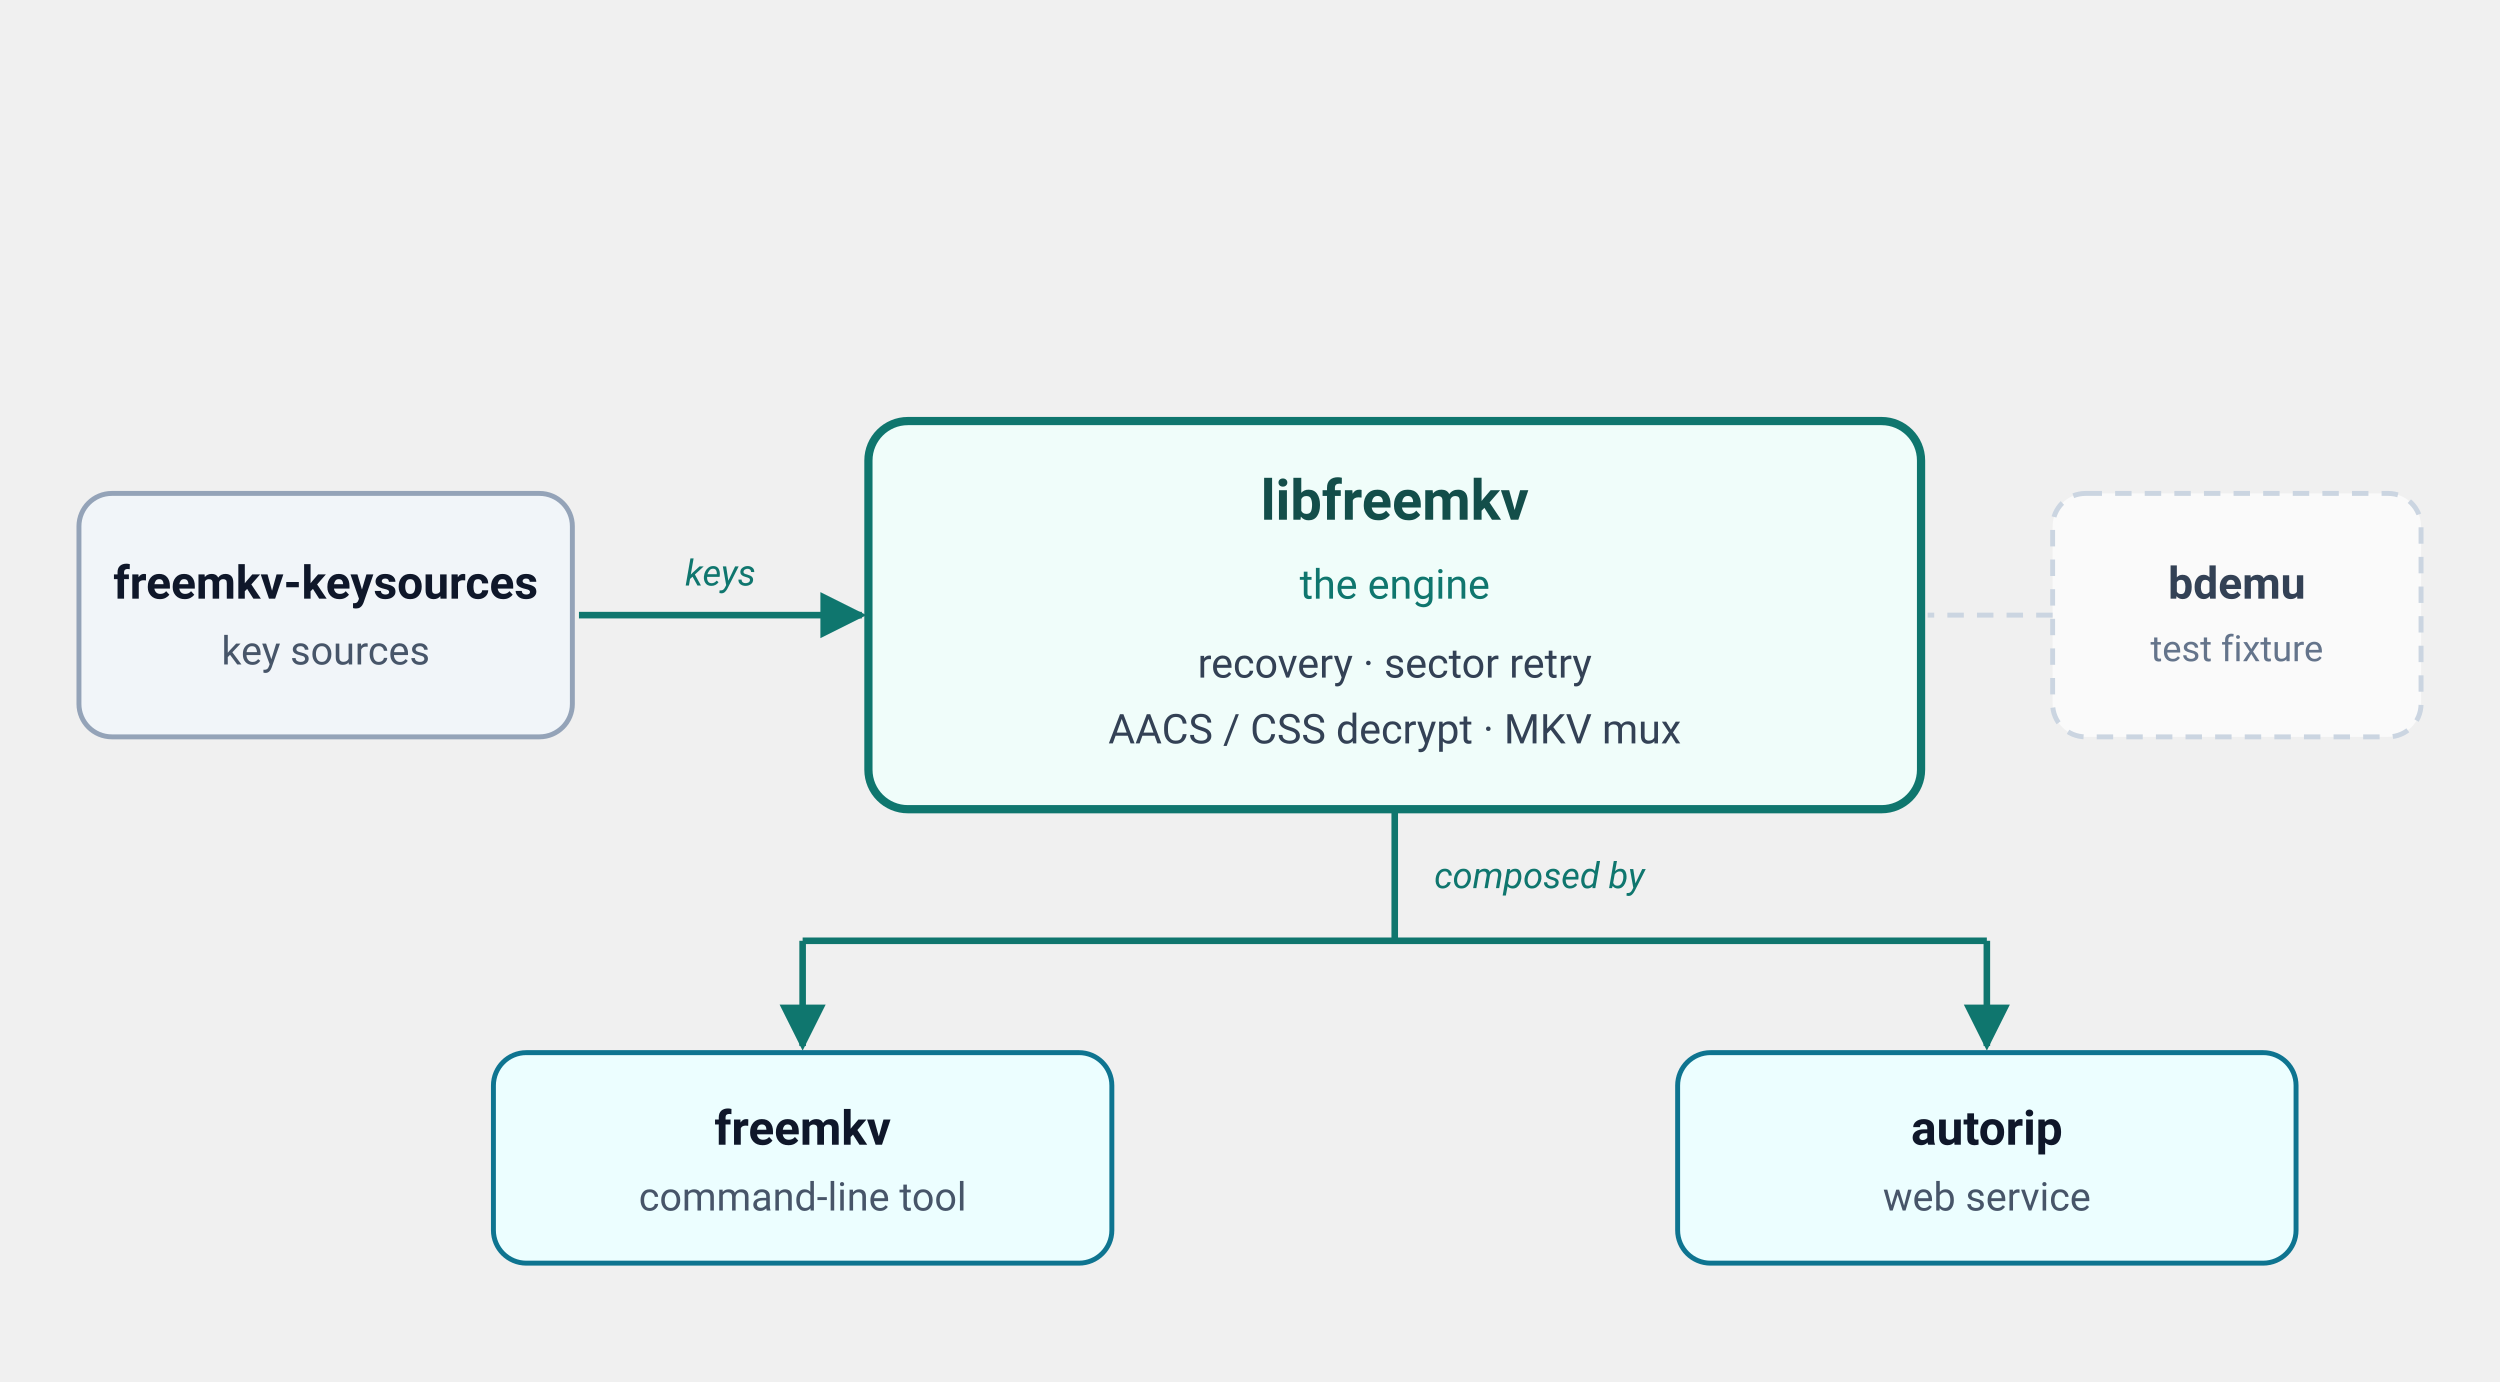
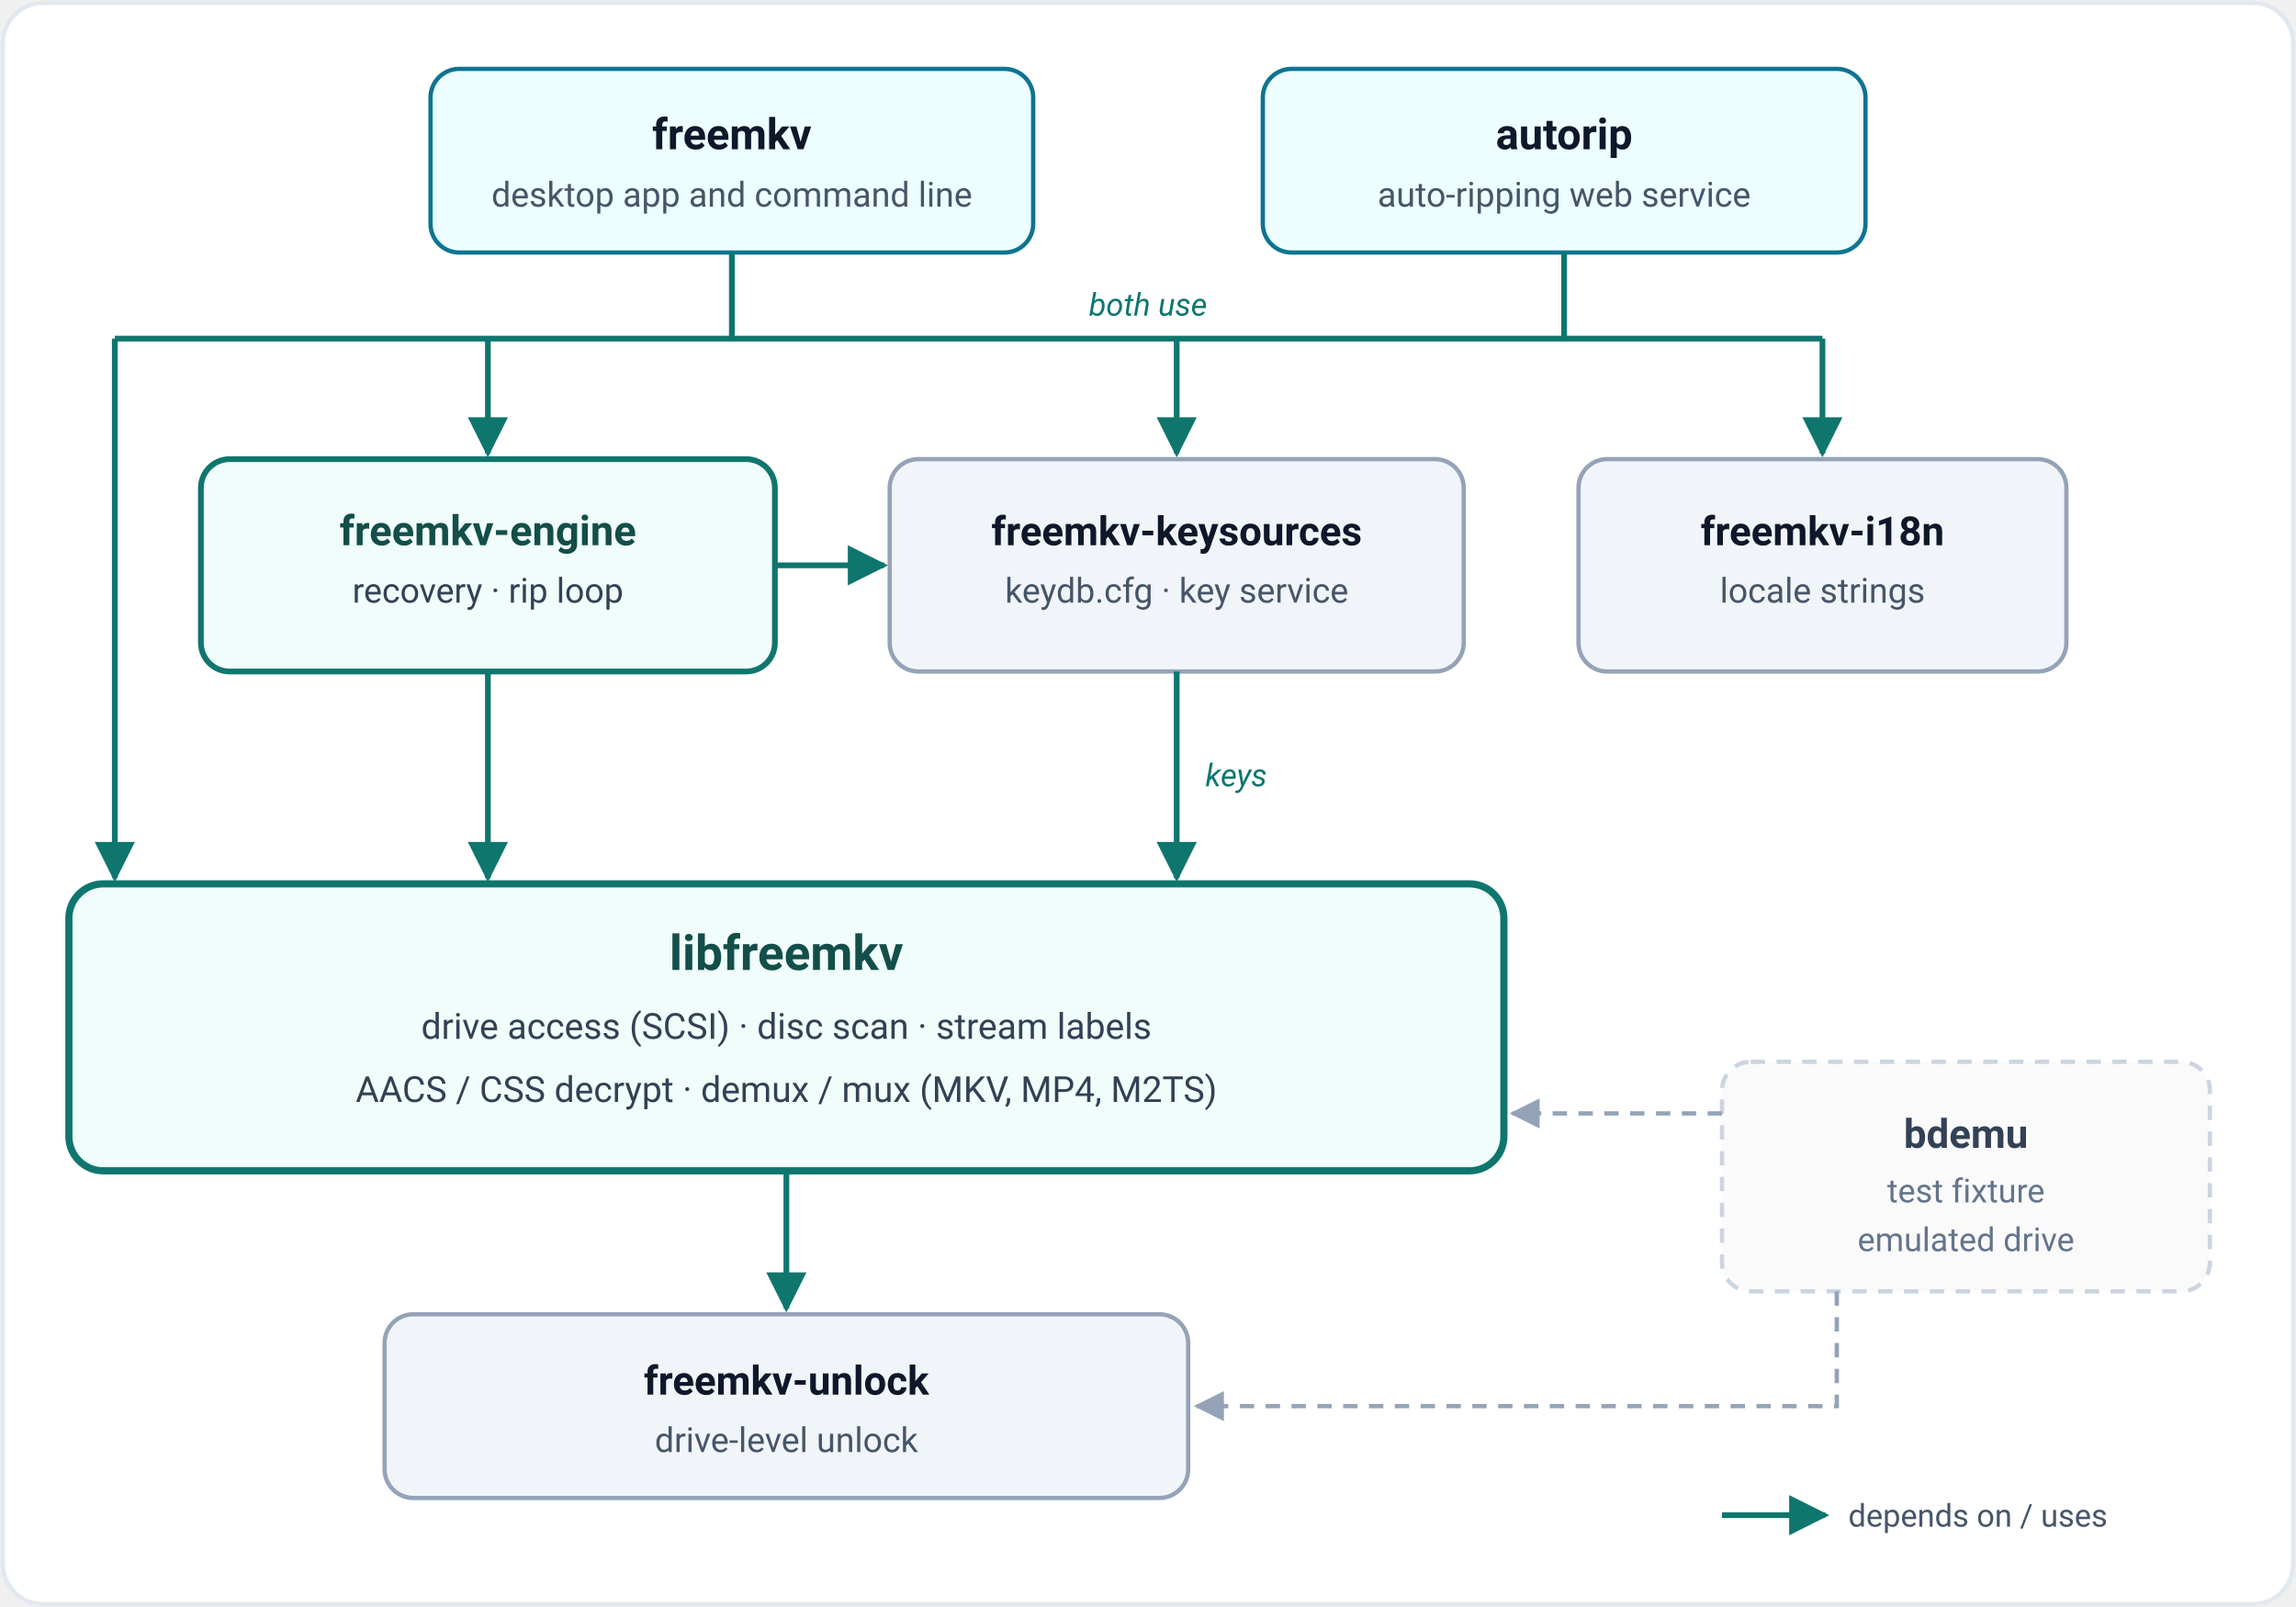
- <svg xmlns="http://www.w3.org/2000/svg" viewBox="0 0 760 420" font-family="ui-sans-serif, system-ui, -apple-system, Segoe UI, Roboto, sans-serif" role="img" aria-label="How freemkv's components fit together: freemkv-keysources supplies keys to libfreemkv (recovery, sector retry, AACS/CSS decrypt, MKV mux), which is composed by the freemkv CLI and the autorip service; bdemu is a test fixture.">
+ <svg xmlns="http://www.w3.org/2000/svg" viewBox="0 0 800 560" font-family="ui-sans-serif, system-ui, -apple-system, Segoe UI, Roboto, sans-serif" role="img" aria-labelledby="arch-title arch-desc">
  <defs>
    <marker id="arrow" viewBox="0 0 10 10" refX="9" refY="5" markerWidth="7" markerHeight="7" orient="auto-start-reverse">
      <path d="M0,0 L10,5 L0,10 z" fill="#0f766e" />
    </marker>
+     <marker id="arrow-muted" viewBox="0 0 10 10" refX="9" refY="5" markerWidth="7" markerHeight="7" orient="auto-start-reverse">
+       <path d="M0,0 L10,5 L0,10 z" fill="#94a3b8" />
+     </marker>
  </defs>
-   <rect x="24" y="150" width="150" height="74" rx="10" fill="#f1f5f9" stroke="#94a3b8" stroke-width="1.5" />
-   <text x="99" y="182" text-anchor="middle" font-size="14" font-weight="600" fill="#0f172a">freemkv-keysources</text>
-   <text x="99" y="202" text-anchor="middle" font-size="12" fill="#475569">key sources</text>
-   <line x1="176" y1="187" x2="262" y2="187" stroke="#0f766e" stroke-width="2" marker-end="url(#arrow)" />
-   <text x="219" y="178" text-anchor="middle" font-size="11" fill="#0f766e" font-style="italic">keys</text>
-   <rect x="264" y="128" width="320" height="118" rx="12" fill="#f0fdfa" stroke="#0f766e" stroke-width="2.5" />
-   <text x="424" y="158" text-anchor="middle" font-size="17" font-weight="700" fill="#134e4a">libfreemkv</text>
-   <text x="424" y="182" text-anchor="middle" font-size="12.5" fill="#0f766e">the engine</text>
-   <text x="424" y="206" text-anchor="middle" font-size="12.5" fill="#334155">recovery · sector retry</text>
-   <text x="424" y="226" text-anchor="middle" font-size="12.5" fill="#334155">AACS / CSS decrypt · MKV mux</text>
-   <line x1="424" y1="246" x2="424" y2="286" stroke="#0f766e" stroke-width="2" />
-   <text x="436" y="270" font-size="11" fill="#0f766e" font-style="italic">composed by</text>
-   <line x1="244" y1="286" x2="604" y2="286" stroke="#0f766e" stroke-width="2" />
-   <line x1="244" y1="286" x2="244" y2="318" stroke="#0f766e" stroke-width="2" marker-end="url(#arrow)" />
-   <line x1="604" y1="286" x2="604" y2="318" stroke="#0f766e" stroke-width="2" marker-end="url(#arrow)" />
-   <rect x="150" y="320" width="188" height="64" rx="10" fill="#ecfeff" stroke="#0e7490" stroke-width="1.5" />
-   <text x="244" y="348" text-anchor="middle" font-size="14.5" font-weight="600" fill="#0f172a">freemkv</text>
-   <text x="244" y="368" text-anchor="middle" font-size="12" fill="#475569">command-line tool</text>
-   <rect x="510" y="320" width="188" height="64" rx="10" fill="#ecfeff" stroke="#0e7490" stroke-width="1.5" />
-   <text x="604" y="348" text-anchor="middle" font-size="14.5" font-weight="600" fill="#0f172a">autorip</text>
-   <text x="604" y="368" text-anchor="middle" font-size="12" fill="#475569">web service</text>
-   <rect x="624" y="150" width="112" height="74" rx="10" fill="#fafafa" stroke="#cbd5e1" stroke-width="1.5" stroke-dasharray="5 4" />
-   <text x="680" y="182" text-anchor="middle" font-size="13.5" font-weight="600" fill="#334155">bdemu</text>
-   <text x="680" y="201" text-anchor="middle" font-size="11" fill="#64748b">test fixture</text>
-   <line x1="624" y1="187" x2="586" y2="187" stroke="#cbd5e1" stroke-width="1.5" stroke-dasharray="5 4" />
+   <rect x="1" y="1" width="798" height="558" rx="14" fill="#ffffff" stroke="#e2e8f0" stroke-width="1.5" />
+   <rect x="150" y="24" width="210" height="64" rx="10" fill="#ecfeff" stroke="#0e7490" stroke-width="1.5" />
+   <text x="255" y="52" text-anchor="middle" font-size="15" font-weight="600" fill="#0f172a">freemkv</text>
+   <text x="255" y="72" text-anchor="middle" font-size="12" fill="#475569">desktop app and command line</text>
+   <rect x="440" y="24" width="210" height="64" rx="10" fill="#ecfeff" stroke="#0e7490" stroke-width="1.5" />
+   <text x="545" y="52" text-anchor="middle" font-size="15" font-weight="600" fill="#0f172a">autorip</text>
+   <text x="545" y="72" text-anchor="middle" font-size="12" fill="#475569">auto-ripping web service</text>
+   <line x1="255" y1="88" x2="255" y2="118" stroke="#0f766e" stroke-width="2" />
+   <line x1="545" y1="88" x2="545" y2="118" stroke="#0f766e" stroke-width="2" />
+   <line x1="40" y1="118" x2="635" y2="118" stroke="#0f766e" stroke-width="2" />
+   <text x="400" y="110" text-anchor="middle" font-size="11" fill="#0f766e" font-style="italic">both use</text>
+   <line x1="170" y1="118" x2="170" y2="158" stroke="#0f766e" stroke-width="2" marker-end="url(#arrow)" />
+   <line x1="410" y1="118" x2="410" y2="158" stroke="#0f766e" stroke-width="2" marker-end="url(#arrow)" />
+   <line x1="635" y1="118" x2="635" y2="158" stroke="#0f766e" stroke-width="2" marker-end="url(#arrow)" />
+   <line x1="40" y1="118" x2="40" y2="306" stroke="#0f766e" stroke-width="2" marker-end="url(#arrow)" />
+   <rect x="70" y="160" width="200" height="74" rx="10" fill="#f0fdfa" stroke="#0f766e" stroke-width="2" />
+   <text x="170" y="190" text-anchor="middle" font-size="14.5" font-weight="700" fill="#134e4a">freemkv-engine</text>
+   <text x="170" y="210" text-anchor="middle" font-size="12" fill="#334155">recovery · rip loop</text>
+   <rect x="310" y="160" width="200" height="74" rx="10" fill="#f1f5f9" stroke="#94a3b8" stroke-width="1.5" />
+   <text x="410" y="190" text-anchor="middle" font-size="14" font-weight="600" fill="#0f172a">freemkv-keysources</text>
+   <text x="410" y="210" text-anchor="middle" font-size="12" fill="#475569">keydb.cfg · key service</text>
+   <rect x="550" y="160" width="170" height="74" rx="10" fill="#f1f5f9" stroke="#94a3b8" stroke-width="1.5" />
+   <text x="635" y="190" text-anchor="middle" font-size="14" font-weight="600" fill="#0f172a">freemkv-i18n</text>
+   <text x="635" y="210" text-anchor="middle" font-size="12" fill="#475569">locale strings</text>
+   <line x1="270" y1="197" x2="308" y2="197" stroke="#0f766e" stroke-width="2" marker-end="url(#arrow)" />
+   <line x1="170" y1="234" x2="170" y2="306" stroke="#0f766e" stroke-width="2" marker-end="url(#arrow)" />
+   <line x1="410" y1="234" x2="410" y2="306" stroke="#0f766e" stroke-width="2" marker-end="url(#arrow)" />
+   <text x="420" y="274" font-size="11" fill="#0f766e" font-style="italic">keys</text>
+   <rect x="24" y="308" width="500" height="100" rx="12" fill="#f0fdfa" stroke="#0f766e" stroke-width="2.5" />
+   <text x="274" y="338" text-anchor="middle" font-size="17" font-weight="700" fill="#134e4a">libfreemkv</text>
+   <text x="274" y="362" text-anchor="middle" font-size="12.5" fill="#334155">drive access (SCSI) · disc scan · stream labels</text>
+   <text x="274" y="384" text-anchor="middle" font-size="12.5" fill="#334155">AACS / CSS decrypt · demux / mux (MKV, MP4, M2TS)</text>
+   <line x1="274" y1="408" x2="274" y2="456" stroke="#0f766e" stroke-width="2" marker-end="url(#arrow)" />
+   <rect x="134" y="458" width="280" height="64" rx="10" fill="#f1f5f9" stroke="#94a3b8" stroke-width="1.5" />
+   <text x="274" y="486" text-anchor="middle" font-size="14" font-weight="600" fill="#0f172a">freemkv-unlock</text>
+   <text x="274" y="506" text-anchor="middle" font-size="12" fill="#475569">drive-level unlock</text>
+   <rect x="600" y="370" width="170" height="80" rx="10" fill="#fafafa" stroke="#cbd5e1" stroke-width="1.5" stroke-dasharray="5 4" />
+   <text x="685" y="400" text-anchor="middle" font-size="14" font-weight="600" fill="#334155">bdemu</text>
+   <text x="685" y="419" text-anchor="middle" font-size="11.5" fill="#64748b">test fixture</text>
+   <text x="685" y="436" text-anchor="middle" font-size="11.5" fill="#64748b">emulated drive</text>
+   <line x1="600" y1="388" x2="527" y2="388" stroke="#94a3b8" stroke-width="1.5" stroke-dasharray="5 4" marker-end="url(#arrow-muted)" />
+   <path d="M640,450 L640,490 L417,490" fill="none" stroke="#94a3b8" stroke-width="1.5" stroke-dasharray="5 4" marker-end="url(#arrow-muted)" />
+   <line x1="600" y1="528" x2="636" y2="528" stroke="#0f766e" stroke-width="2" marker-end="url(#arrow)" />
+   <text x="644" y="532" font-size="11" fill="#475569">depends on / uses</text>
</svg>
